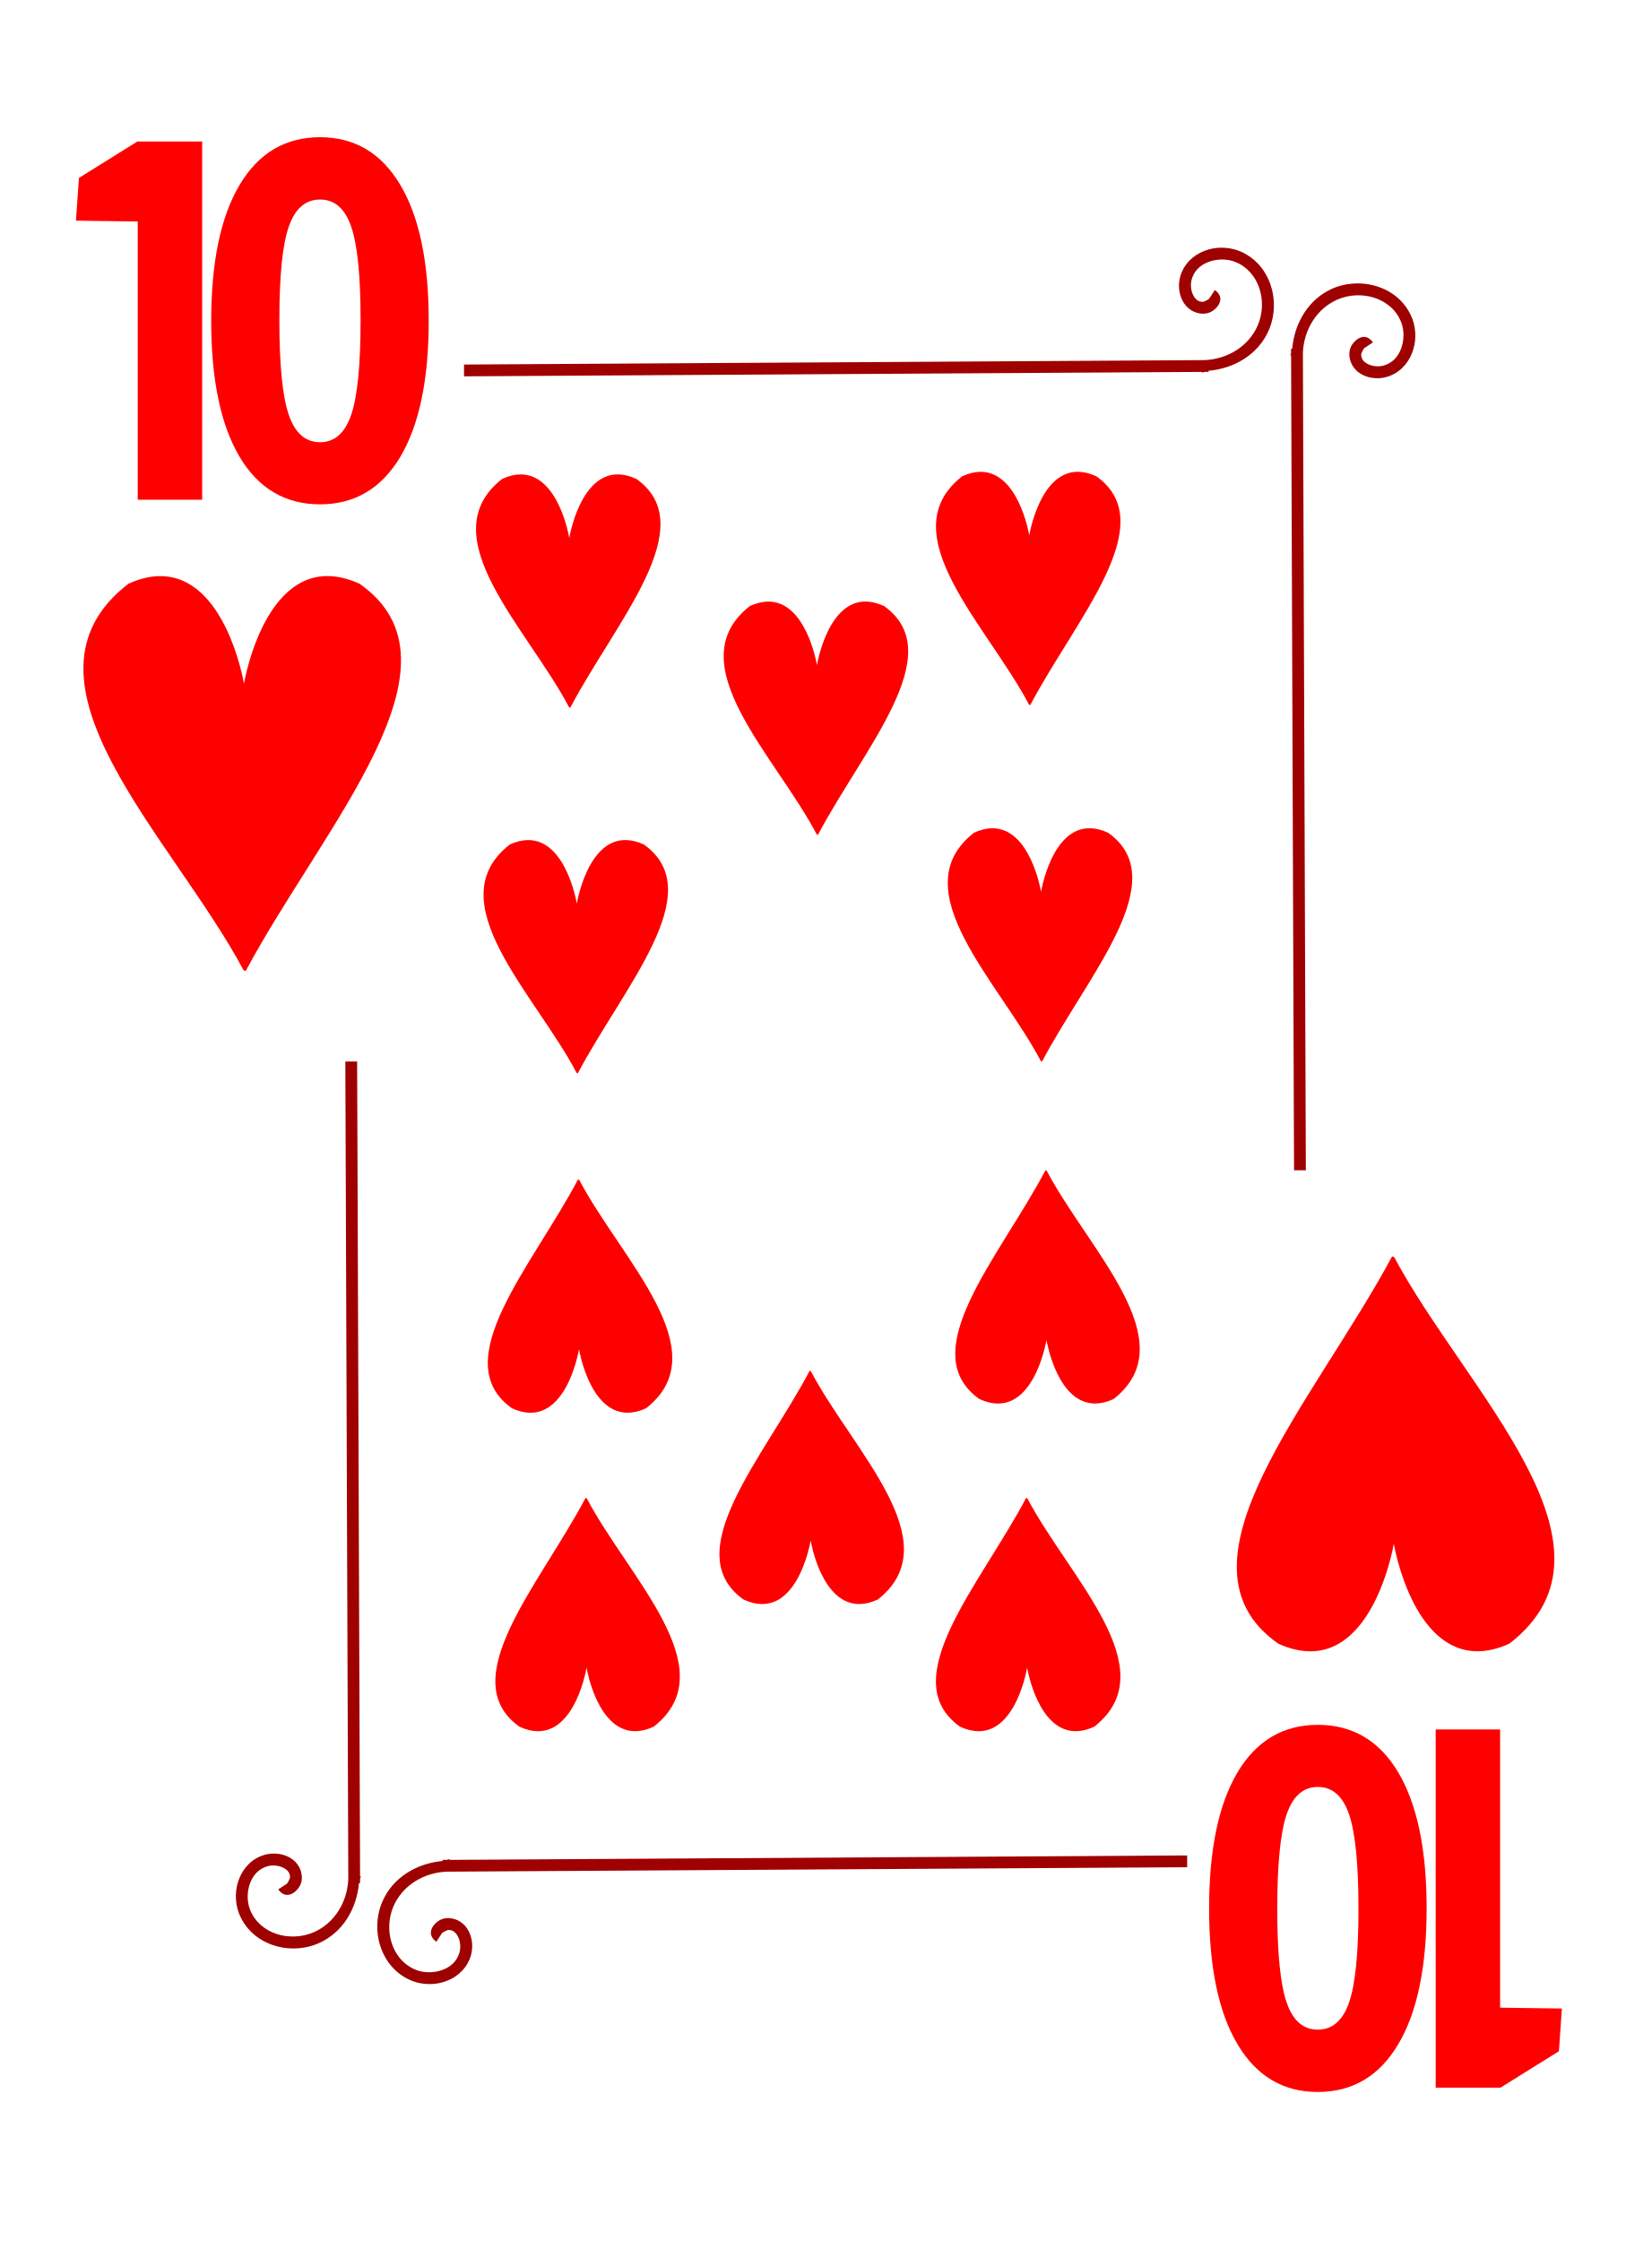
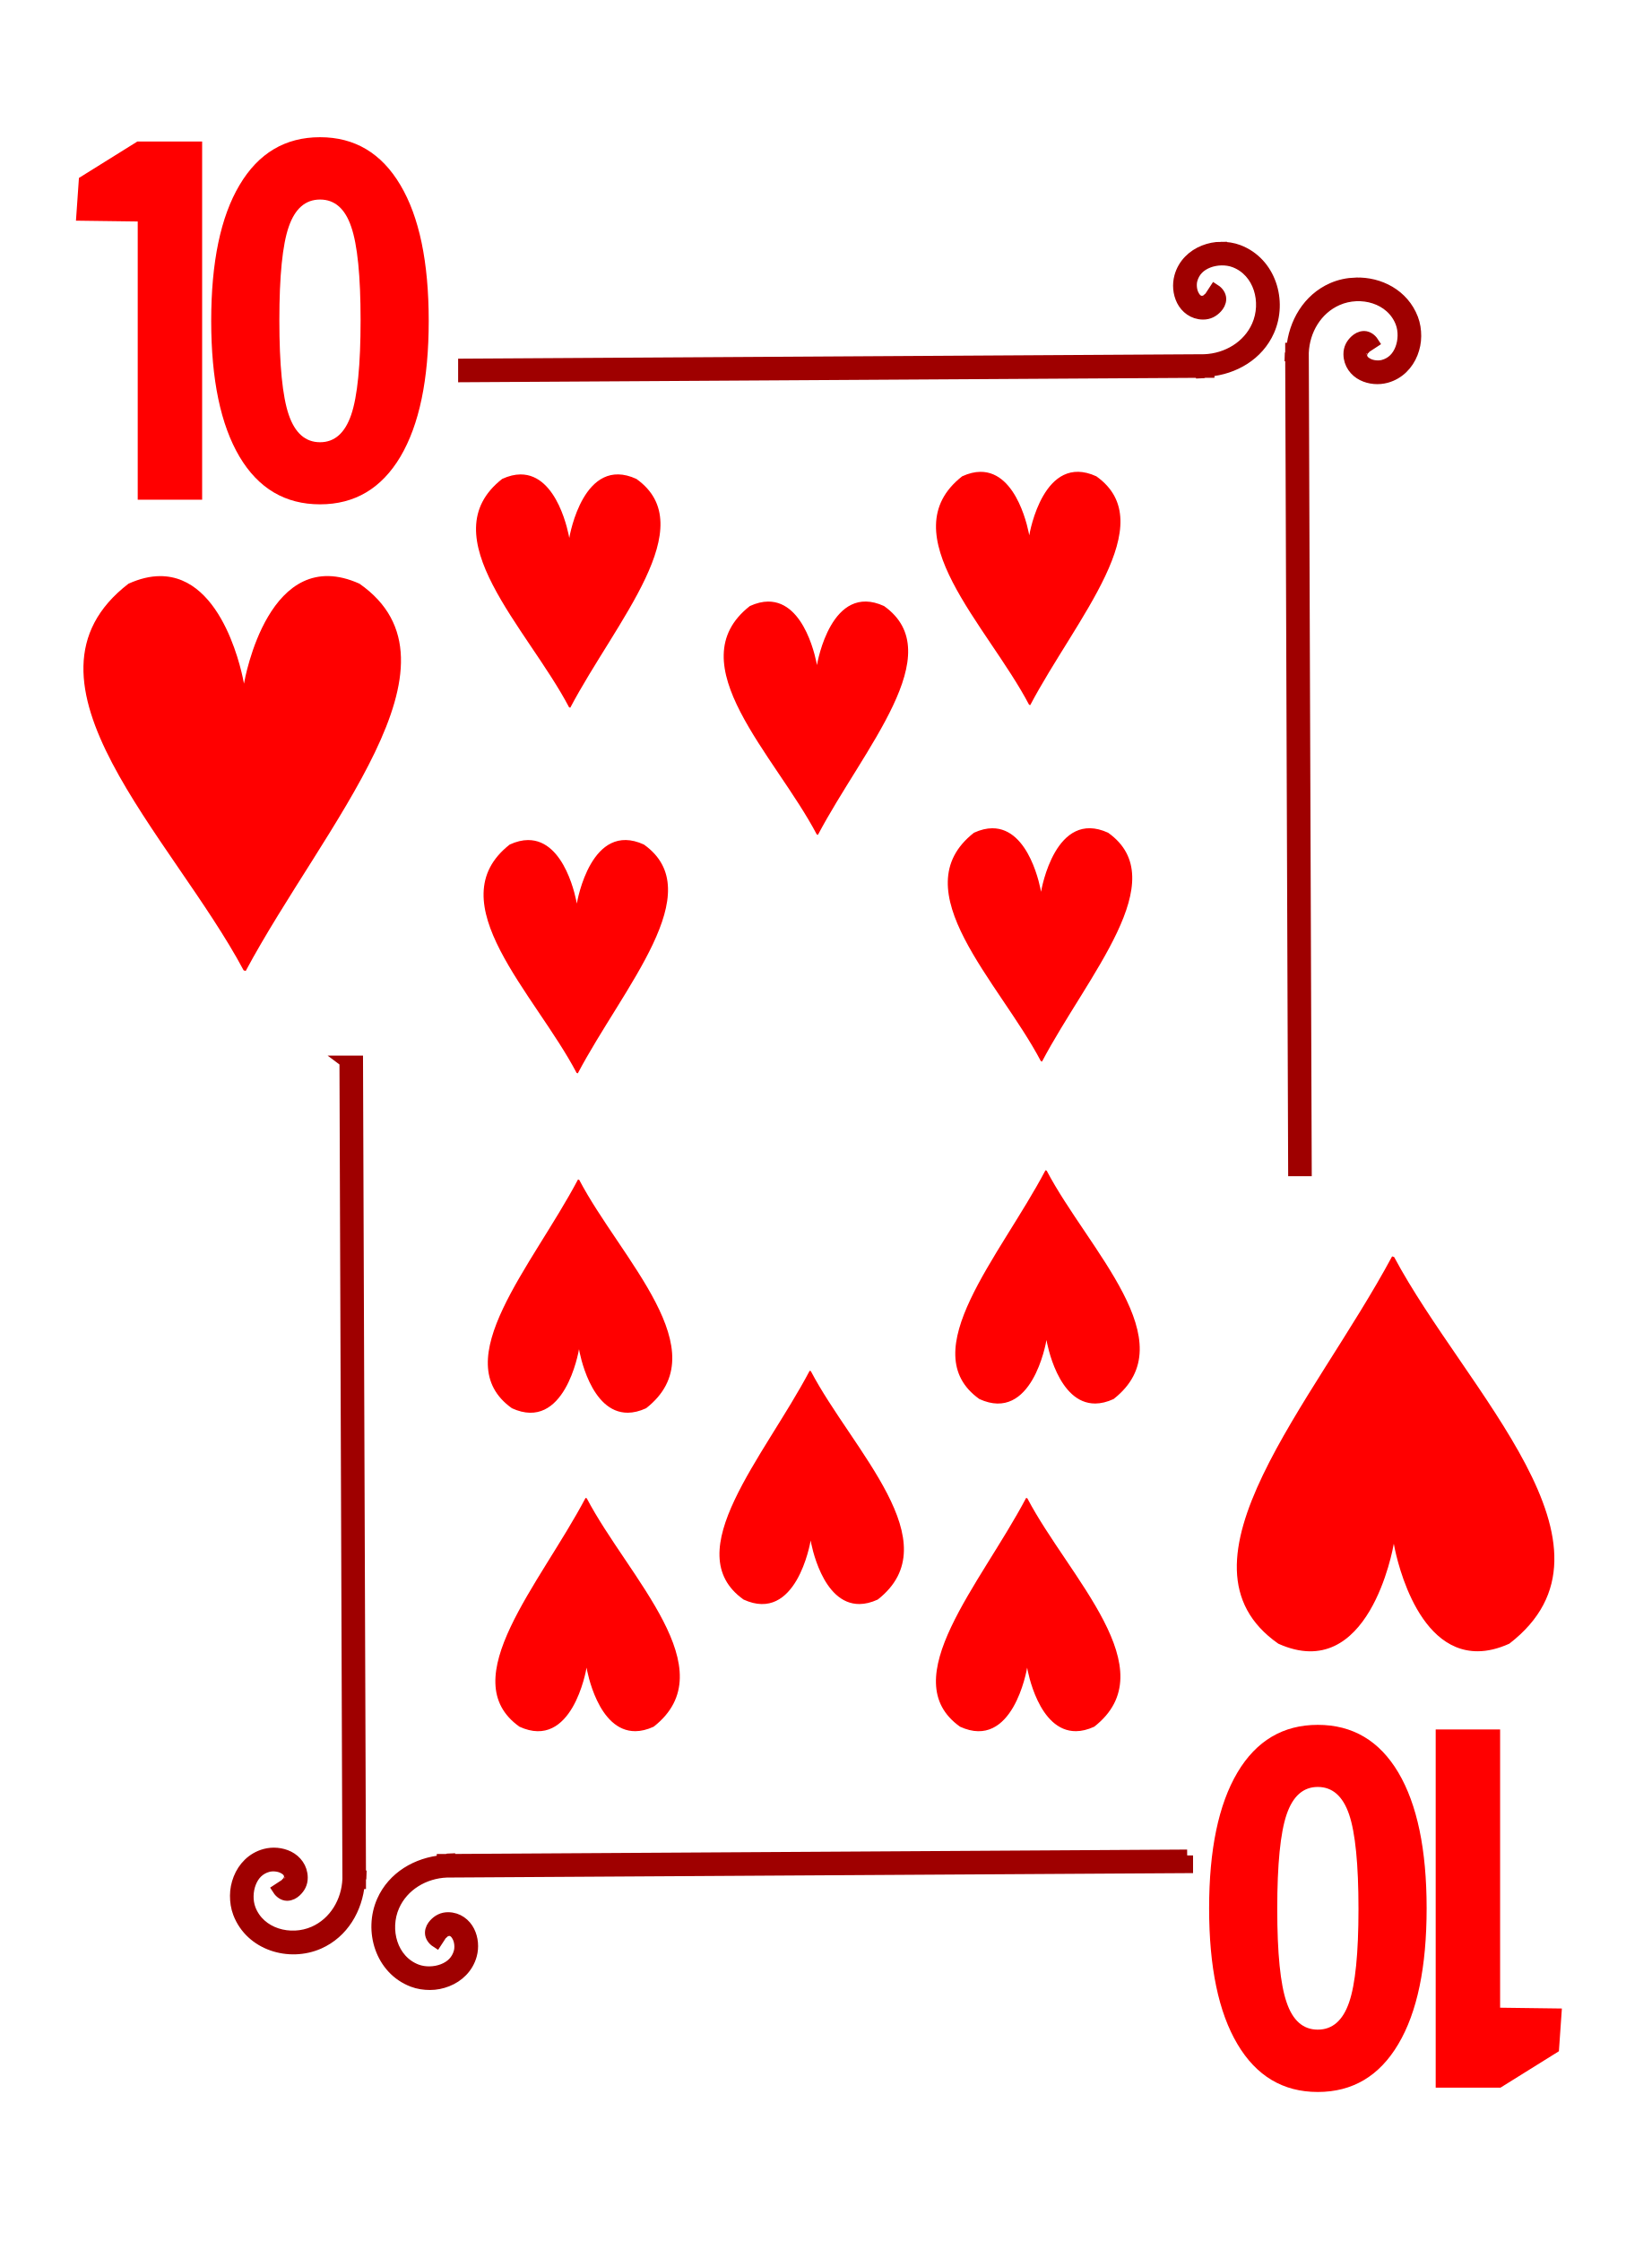
<svg xmlns="http://www.w3.org/2000/svg" viewBox="0 0 140 190">
-   <path d="m103.531,21c-.497.002-.973.099-1.438.281-.93.364-1.738,1.111-2.031,2.188-.176.645-.123,1.381.188,2s.932,1.119 1.75,1.125c.476.003.85-.196 1.156-.531 .153-.168.313-.416.312-.719s-.21-.583-.469-.75l-.531.812c.07.045 0-.005 0-.062s.017-.022-.031.031c-.097.106-.455.219-.438.219-.423-.003-.655-.217-.844-.594s-.227-.905-.125-1.281c.204-.751.718-1.231 1.406-1.5s1.552-.298 2.25-.031c2.116.808 2.825,3.429 1.938,5.438-.779,1.764-2.581,2.83-4.5,2.906l-62.781.375v1l62.562-.375v.062c.078 0.0.141-.06.219-.062h.344v-.094c2.163-.194 4.191-1.362 5.094-3.406 1.101-2.492.143-5.748-2.562-6.781-.472-.18-.971-.252-1.469-.25zm11.406,3.031c-.672.023-1.346.162-1.969.438-2.044.903-3.212,2.93-3.406,5.094h-.094v.344c-.003.078-.063.141-.062.219h.062l.25,69.094h1l-.25-69.312c.077-1.919 1.142-3.721 2.906-4.5 2.008-.887 4.63-.178 5.438,1.938 .266.698.238,1.562-.031,2.25s-.749,1.202-1.5,1.406c-.376.102-.905.064-1.281-.125s-.591-.421-.594-.844c0.0.017.113-.341.219-.438 .053-.048.089-.031.031-.031s-.108-.07-.062,0l.812-.531c-.167-.259-.447-.468-.75-.469s-.551.159-.719.312c-.335.306-.535.681-.531,1.156 .006.818.506,1.44 1.125,1.75s1.355.363 2,.188c1.076-.293 1.824-1.101 2.188-2.031 .182-.465.279-.94.281-1.438s-.07-.996-.25-1.469c-.775-2.029-2.797-3.068-4.812-3zm-85.656,65.969 .25,69.312c-.077,1.919-1.142,3.721-2.906,4.5-2.008.887-4.63.178-5.438-1.938-.266-.698-.238-1.562.031-2.25s.749-1.202 1.5-1.406c.376-.102.905-.064 1.281.125s.591.421.594.844c-0-.017-.113.341-.219.438-.053.048-.089.031-.031.031s.108.07.062,0l-.812.531c.167.259.447.468.75.469s.551-.159.719-.312c.335-.306.535-.681.531-1.156-.006-.818-.506-1.44-1.125-1.75s-1.355-.363-2-.188c-1.076.293-1.824,1.101-2.188,2.031-.182.465-.279.94-.281,1.438s.07.996.25,1.469c1.033,2.706 4.289,3.663 6.781,2.562 2.044-.903 3.212-2.93 3.406-5.094h.094v-.344c.003-.078.063-.141.062-.219h-.062l-.25-69.094h-1zm71.375,67.312-62.562.375v-.062c-.078-0-.141.06-.219.062h-.344v.094c-2.163.194-4.191,1.362-5.094,3.406-1.101,2.492-.143,5.748 2.562,6.781 .472.18.971.252 1.469.25s.973-.099 1.438-.281c.93-.364 1.738-1.111 2.031-2.188 .176-.645.123-1.381-.188-2s-.932-1.119-1.75-1.125c-.476-.003-.85.196-1.156.531-.153.168-.313.416-.312.719s.21.583.469.75l.531-.812c-.07-.045-0.0.005 0,.062s-.017.022.031-.031c.097-.106.455-.219.438-.219 .423.003.655.217.844.594s.227.905.125,1.281c-.204.751-.718,1.231-1.406,1.5s-1.552.298-2.25.031c-2.116-.808-2.825-3.429-1.938-5.438 .779-1.764 2.581-2.83 4.5-2.906l62.781-.375v-1z" fill="#9f0000" fill-rule="evenodd" />
+   <path d="m103.531,21c-.497.002-.973.099-1.438.281-.93.364-1.738,1.111-2.031,2.188-.176.645-.123,1.381.188,2s.932,1.119 1.75,1.125c.476.003.85-.196 1.156-.531 .153-.168.313-.416.312-.719s-.21-.583-.469-.75l-.531.812c.07.045 0-.005 0-.062s.017-.022-.031.031c-.097.106-.455.219-.438.219-.423-.003-.655-.217-.844-.594s-.227-.905-.125-1.281c.204-.751.718-1.231 1.406-1.5s1.552-.298 2.25-.031c2.116.808 2.825,3.429 1.938,5.438-.779,1.764-2.581,2.83-4.5,2.906l-62.781.375v1l62.562-.375v.062c.078 0.0.141-.06.219-.062h.344v-.094c2.163-.194 4.191-1.362 5.094-3.406 1.101-2.492.143-5.748-2.562-6.781-.472-.18-.971-.252-1.469-.25zm11.406,3.031c-.672.023-1.346.162-1.969.438-2.044.903-3.212,2.93-3.406,5.094h-.094v.344c-.003.078-.063.141-.062.219h.062l.25,69.094h1l-.25-69.312c.077-1.919 1.142-3.721 2.906-4.5 2.008-.887 4.63-.178 5.438,1.938 .266.698.238,1.562-.031,2.25s-.749,1.202-1.5,1.406c-.376.102-.905.064-1.281-.125s-.591-.421-.594-.844c0.0.017.113-.341.219-.438 .053-.048.089-.031.031-.031s-.108-.07-.062,0l.812-.531c-.167-.259-.447-.468-.75-.469s-.551.159-.719.312c-.335.306-.535.681-.531,1.156 .006.818.506,1.44 1.125,1.75s1.355.363 2,.188c1.076-.293 1.824-1.101 2.188-2.031 .182-.465.279-.94.281-1.438s-.07-.996-.25-1.469c-.775-2.029-2.797-3.068-4.812-3zm-85.656,65.969 .25,69.312c-.077,1.919-1.142,3.721-2.906,4.5-2.008.887-4.63.178-5.438-1.938-.266-.698-.238-1.562.031-2.25s.749-1.202 1.5-1.406c.376-.102.905-.064 1.281.125s.591.421.594.844c-0-.017-.113.341-.219.438-.053.048-.089.031-.031.031s.108.07.062,0l-.812.531c.167.259.447.468.75.469s.551-.159.719-.312c.335-.306.535-.681.531-1.156-.006-.818-.506-1.44-1.125-1.75s-1.355-.363-2-.188c-1.076.293-1.824,1.101-2.188,2.031-.182.465-.279.94-.281,1.438s.07.996.25,1.469c1.033,2.706 4.289,3.663 6.781,2.562 2.044-.903 3.212-2.93 3.406-5.094h.094v-.344c.003-.078.063-.141.062-.219h-.062l-.25-69.094h-1zm71.375,67.312-62.562.375v-.062c-.078-0-.141.06-.219.062h-.344v.094c-2.163.194-4.191,1.362-5.094,3.406-1.101,2.492-.143,5.748 2.562,6.781 .472.18.971.252 1.469.25s.973-.099 1.438-.281c.93-.364 1.738-1.111 2.031-2.188 .176-.645.123-1.381-.188-2s-.932-1.119-1.75-1.125c-.476-.003-.85.196-1.156.531-.153.168-.313.416-.312.719s.21.583.469.75l.531-.812c-.07-.045-0.0.005 0,.062s-.017.022.031-.031c.097-.106.455-.219.438-.219 .423.003.655.217.844.594s.227.905.125,1.281c-.204.751-.718,1.231-1.406,1.5s-1.552.298-2.25.031c-2.116-.808-2.825-3.429-1.938-5.438 .779-1.764 2.581-2.83 4.5-2.906l62.781-.375v-1z" fill="#9f0000" fill-rule="evenodd" stroke="#9f0000" />
  <path d="m11.677 42.368v-23.59l-5.237-0.069 0.253-3.623 4.954-3.088h5.492v30.37m13.434-15.222c-2e-5 -3.751-0.265-6.39-0.795-7.917-0.52-1.54-1.401-2.311-2.641-2.311s-2.126 0.77-2.656 2.311c-0.53 1.527-0.795 4.166-0.795 7.917-1e-5 3.791 0.265 6.463 0.795 8.017s1.416 2.331 2.656 2.331c1.23 0 2.111-0.777 2.641-2.331s0.795-4.226 0.795-8.017m5.777 0.06c-3e-5 4.97-0.8 8.808-2.401 11.514-1.601 2.692-3.872 4.039-6.813 4.039-2.951 0-5.227-1.346-6.828-4.039-1.601-2.706-2.401-6.544-2.401-11.514 0-4.983 0.8-8.821 2.401-11.514 1.601-2.706 3.877-4.059 6.828-4.059 2.941 2e-5 5.212 1.353 6.813 4.059 1.601 2.693 2.401 6.53 2.401 11.514" fill="#f00" />
  <g fill="#f00">
    <path transform="matrix(.31657 0 0 .41973 -33.049 -16.808)" d="m147.21 156.42c-2.536 0.013-5.322 0.482-8.406 1.531-33.623 19.537 11.705 51.041 30.844 78.094l0.553 0.138c21.033-29.569 61.072-62.108 30.479-78.232-24.237-8.244-30.711 19.198-30.938 20.188-0.197-0.864-5.142-21.806-22.531-21.719z" fill-rule="evenodd" />
  </g>
  <path d="m127.19 146.63v23.59l5.237 0.069-0.253 3.623-4.954 3.088h-5.492v-30.37m-13.434 15.222c2e-5 3.751 0.265 6.39 0.795 7.917 0.52 1.54 1.401 2.311 2.641 2.311s2.126-0.77 2.656-2.311c0.53-1.527 0.795-4.166 0.795-7.917 1e-5 -3.791-0.265-6.463-0.795-8.017s-1.416-2.331-2.656-2.331c-1.23 0-2.111 0.777-2.641 2.331s-0.795 4.226-0.795 8.017m-5.777-0.06c3e-5 -4.97 0.8-8.808 2.401-11.514 1.601-2.692 3.872-4.039 6.813-4.039 2.951 0 5.227 1.346 6.828 4.039 1.601 2.706 2.401 6.544 2.401 11.514 0 4.983-0.8 8.821-2.401 11.514-1.601 2.706-3.877 4.059-6.828 4.059-2.941-2e-5 -5.212-1.353-6.813-4.059-1.601-2.693-2.401-6.53-2.401-11.514" fill="#f00" />
  <path d="m125.31 140c0.803-0.005 1.685-0.202 2.661-0.643 10.644-8.2-3.705-21.424-9.764-32.779l-0.175-0.058c-6.658 12.411-19.333 26.069-9.649 32.837 7.673 3.46 9.722-8.058 9.794-8.473 0.062 0.362 1.628 9.153 7.133 9.116z" fill="#f00" fill-rule="evenodd" />
  <g fill="#f00">
    <path transform="matrix(.18388 0 0 .24795 38.055 12.219)" d="m147.21 156.42c-2.536 0.013-5.322 0.482-8.406 1.531-33.623 19.537 11.705 51.041 30.844 78.094l0.553 0.138c21.033-29.569 61.072-62.108 30.479-78.232-24.237-8.244-30.711 19.198-30.938 20.188-0.197-0.864-5.142-21.806-22.531-21.719z" fill-rule="evenodd" />
  </g>
  <g fill="#f00">
    <path transform="matrix(-.18388 0 0 -.24795 99.945 174.78)" d="m147.21 156.42c-2.536 0.013-5.322 0.482-8.406 1.531-33.623 19.537 11.705 51.041 30.844 78.094l0.553 0.138c21.033-29.569 61.072-62.108 30.479-78.232-24.237-8.244-30.711 19.198-30.938 20.188-0.197-0.864-5.142-21.806-22.531-21.719z" fill-rule="evenodd" />
  </g>
  <g fill="#f00">
    <path transform="matrix(.18388 0 0 .24795 17.055 1.4393)" d="m147.21 156.42c-2.536 0.013-5.322 0.482-8.406 1.531-33.623 19.537 11.705 51.041 30.844 78.094l0.553 0.138c21.033-29.569 61.072-62.108 30.479-78.232-24.237-8.244-30.711 19.198-30.938 20.188-0.197-0.864-5.142-21.806-22.531-21.719z" fill-rule="evenodd" />
  </g>
  <g fill="#f00">
    <path transform="matrix(.18388 0 0 .24795 56.055 1.2193)" d="m147.21 156.42c-2.536 0.013-5.322 0.482-8.406 1.531-33.623 19.537 11.705 51.041 30.844 78.094l0.553 0.138c21.033-29.569 61.072-62.108 30.479-78.232-24.237-8.244-30.711 19.198-30.938 20.188-0.197-0.864-5.142-21.806-22.531-21.719z" fill-rule="evenodd" />
  </g>
  <g fill="#f00">
    <path transform="matrix(.18388 0 0 .24795 17.695 32.439)" d="m147.21 156.42c-2.536 0.013-5.322 0.482-8.406 1.531-33.623 19.537 11.705 51.041 30.844 78.094l0.553 0.138c21.033-29.569 61.072-62.108 30.479-78.232-24.237-8.244-30.711 19.198-30.938 20.188-0.197-0.864-5.142-21.806-22.531-21.719z" fill-rule="evenodd" />
  </g>
  <g fill="#f00">
    <path transform="matrix(.18388 0 0 .24795 57.055 31.439)" d="m147.21 156.42c-2.536 0.013-5.322 0.482-8.406 1.531-33.623 19.537 11.705 51.041 30.844 78.094l0.553 0.138c21.033-29.569 61.072-62.108 30.479-78.232-24.237-8.244-30.711 19.198-30.938 20.188-0.197-0.864-5.142-21.806-22.531-21.719z" fill-rule="evenodd" />
  </g>
  <g fill="#f00">
    <path transform="matrix(-.18388 0 0 -.24795 80.305 158.56)" d="m147.21 156.42c-2.536 0.013-5.322 0.482-8.406 1.531-33.623 19.537 11.705 51.041 30.844 78.094l0.553 0.138c21.033-29.569 61.072-62.108 30.479-78.232-24.237-8.244-30.711 19.198-30.938 20.188-0.197-0.864-5.142-21.806-22.531-21.719z" fill-rule="evenodd" />
  </g>
  <g fill="#f00">
    <path transform="matrix(-.18388 0 0 -.24795 80.945 185.56)" d="m147.21 156.42c-2.536 0.013-5.322 0.482-8.406 1.531-33.623 19.537 11.705 51.041 30.844 78.094l0.553 0.138c21.033-29.569 61.072-62.108 30.479-78.232-24.237-8.244-30.711 19.198-30.938 20.188-0.197-0.864-5.142-21.806-22.531-21.719z" fill-rule="evenodd" />
  </g>
  <g fill="#f00">
    <path transform="matrix(-.18388 0 0 -.24795 118.3 185.56)" d="m147.21 156.42c-2.536 0.013-5.322 0.482-8.406 1.531-33.623 19.537 11.705 51.041 30.844 78.094l0.553 0.138c21.033-29.569 61.072-62.108 30.479-78.232-24.237-8.244-30.711 19.198-30.938 20.188-0.197-0.864-5.142-21.806-22.531-21.719z" fill-rule="evenodd" />
  </g>
  <g fill="#f00">
    <path transform="matrix(-.18388 0 0 -.24795 119.94 157.78)" d="m147.21 156.42c-2.536 0.013-5.322 0.482-8.406 1.531-33.623 19.537 11.705 51.041 30.844 78.094l0.553 0.138c21.033-29.569 61.072-62.108 30.479-78.232-24.237-8.244-30.711 19.198-30.938 20.188-0.197-0.864-5.142-21.806-22.531-21.719z" fill-rule="evenodd" />
  </g>
</svg>
